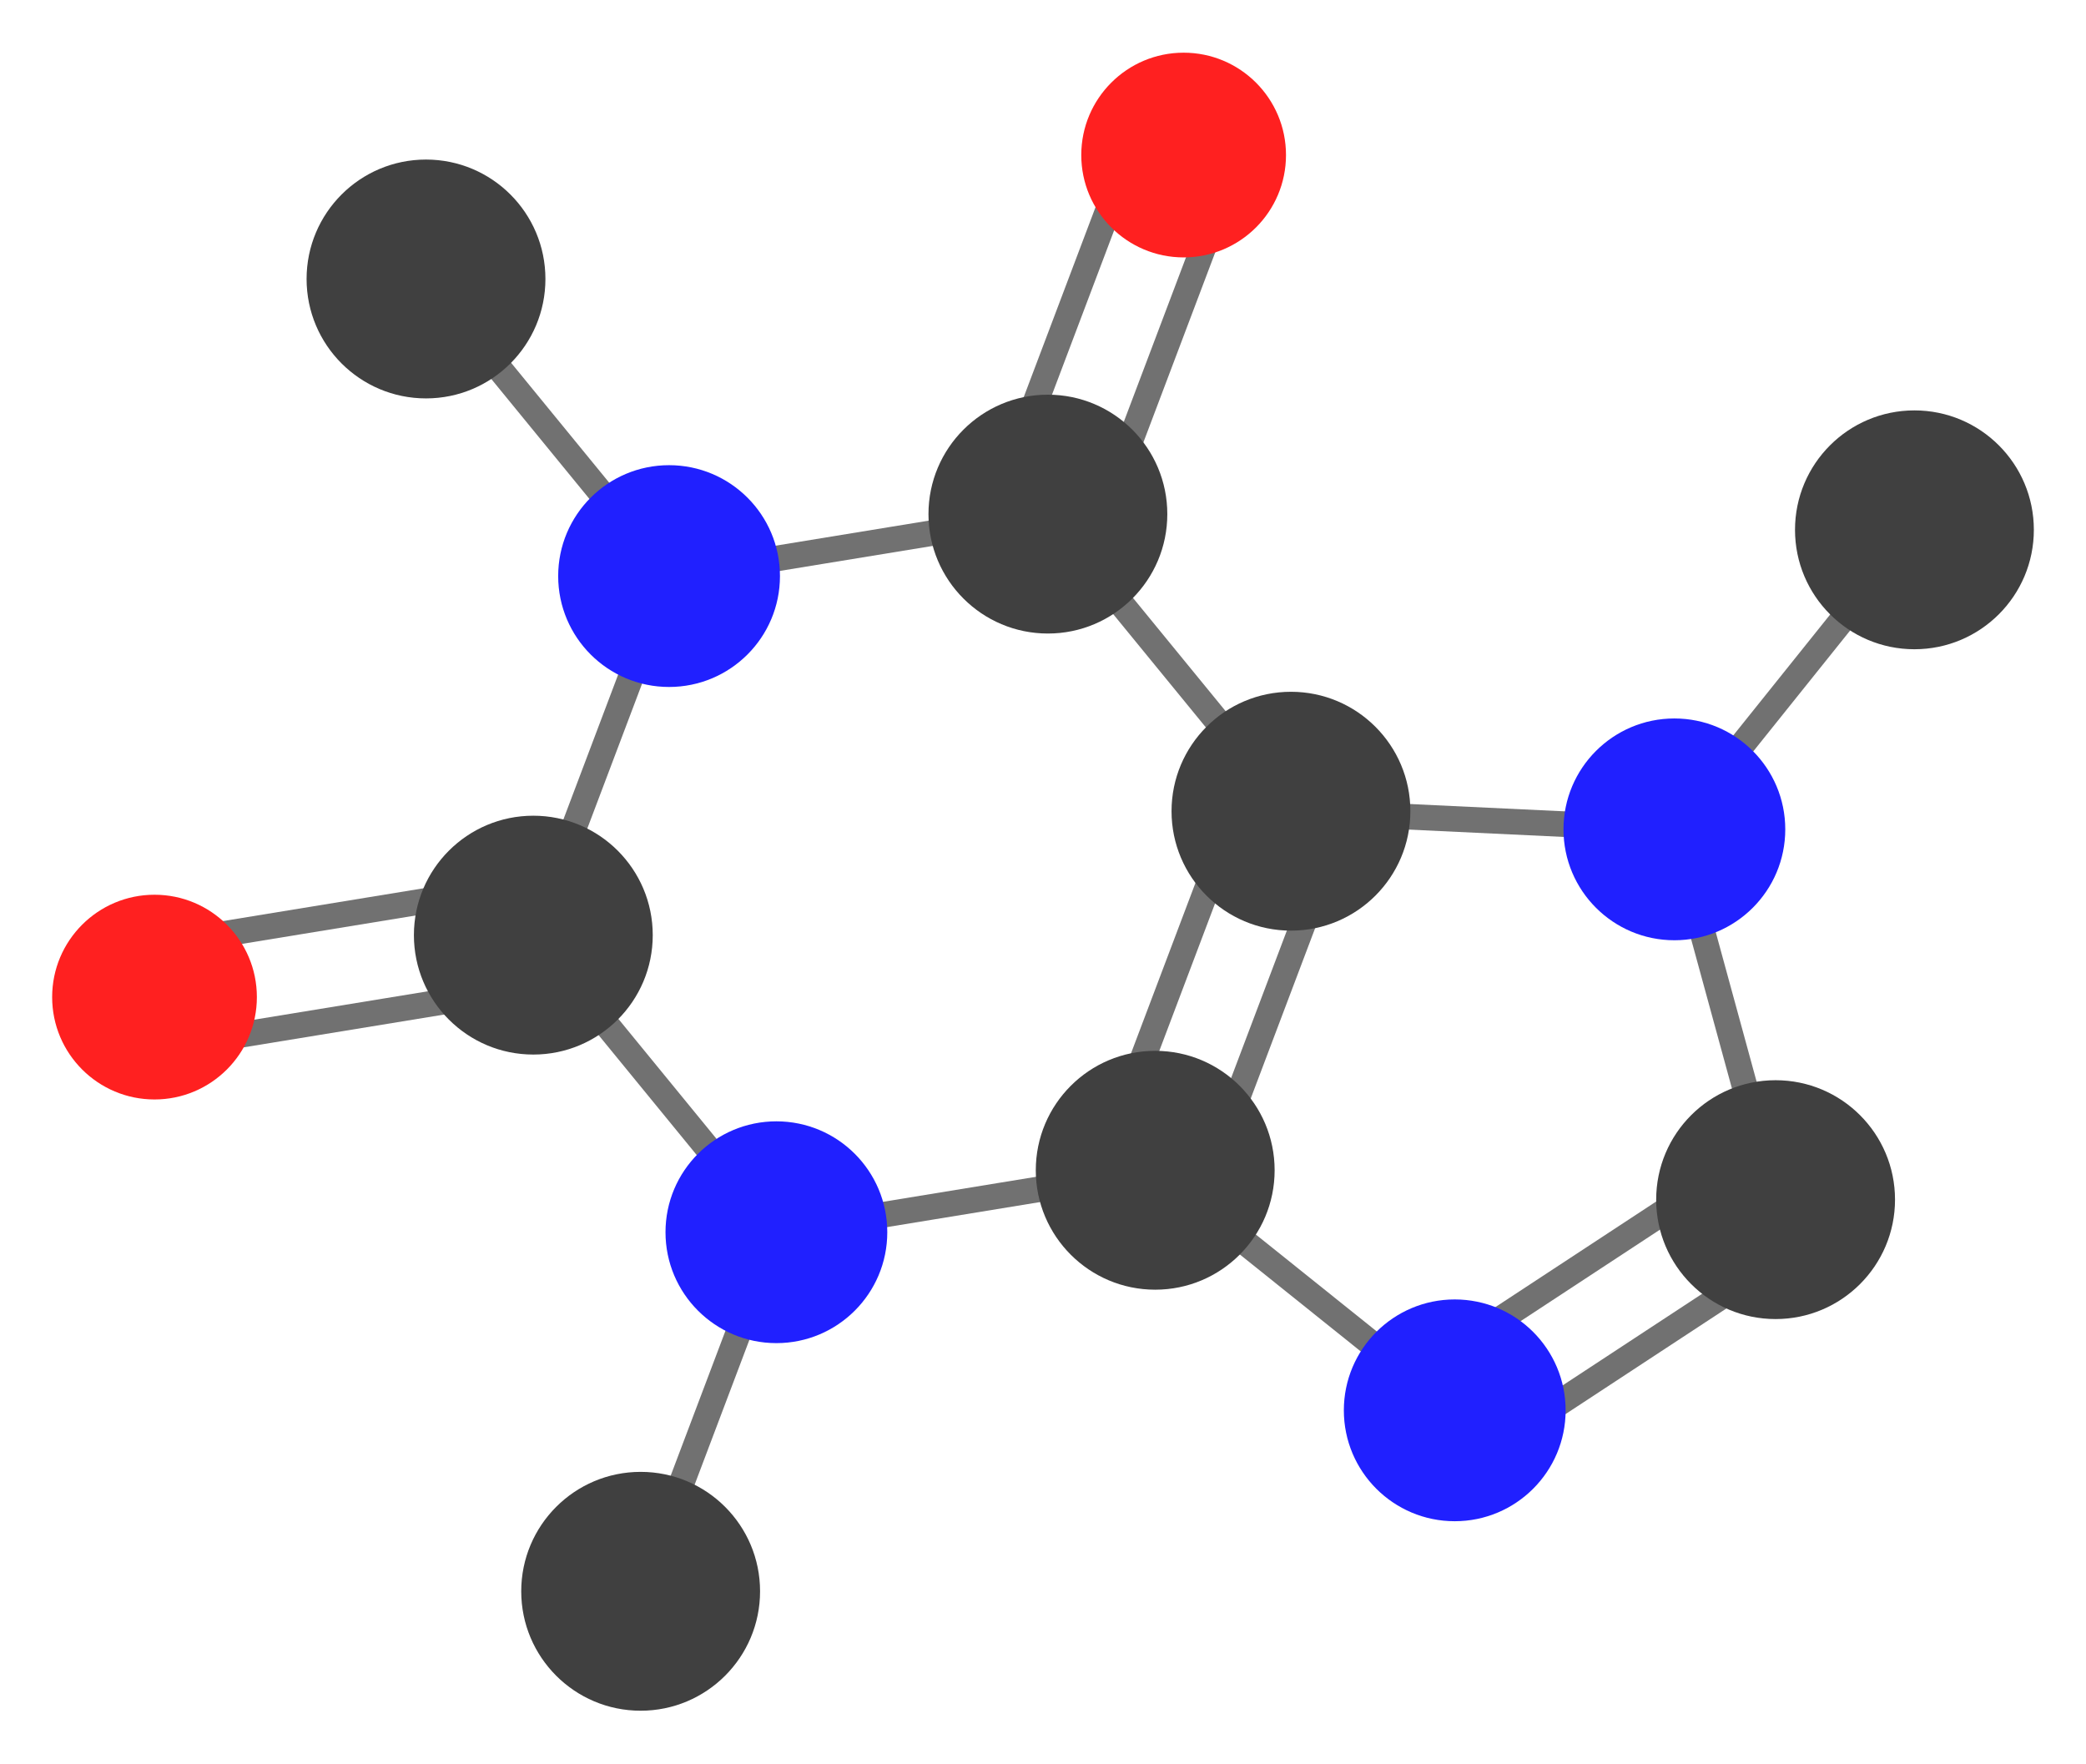
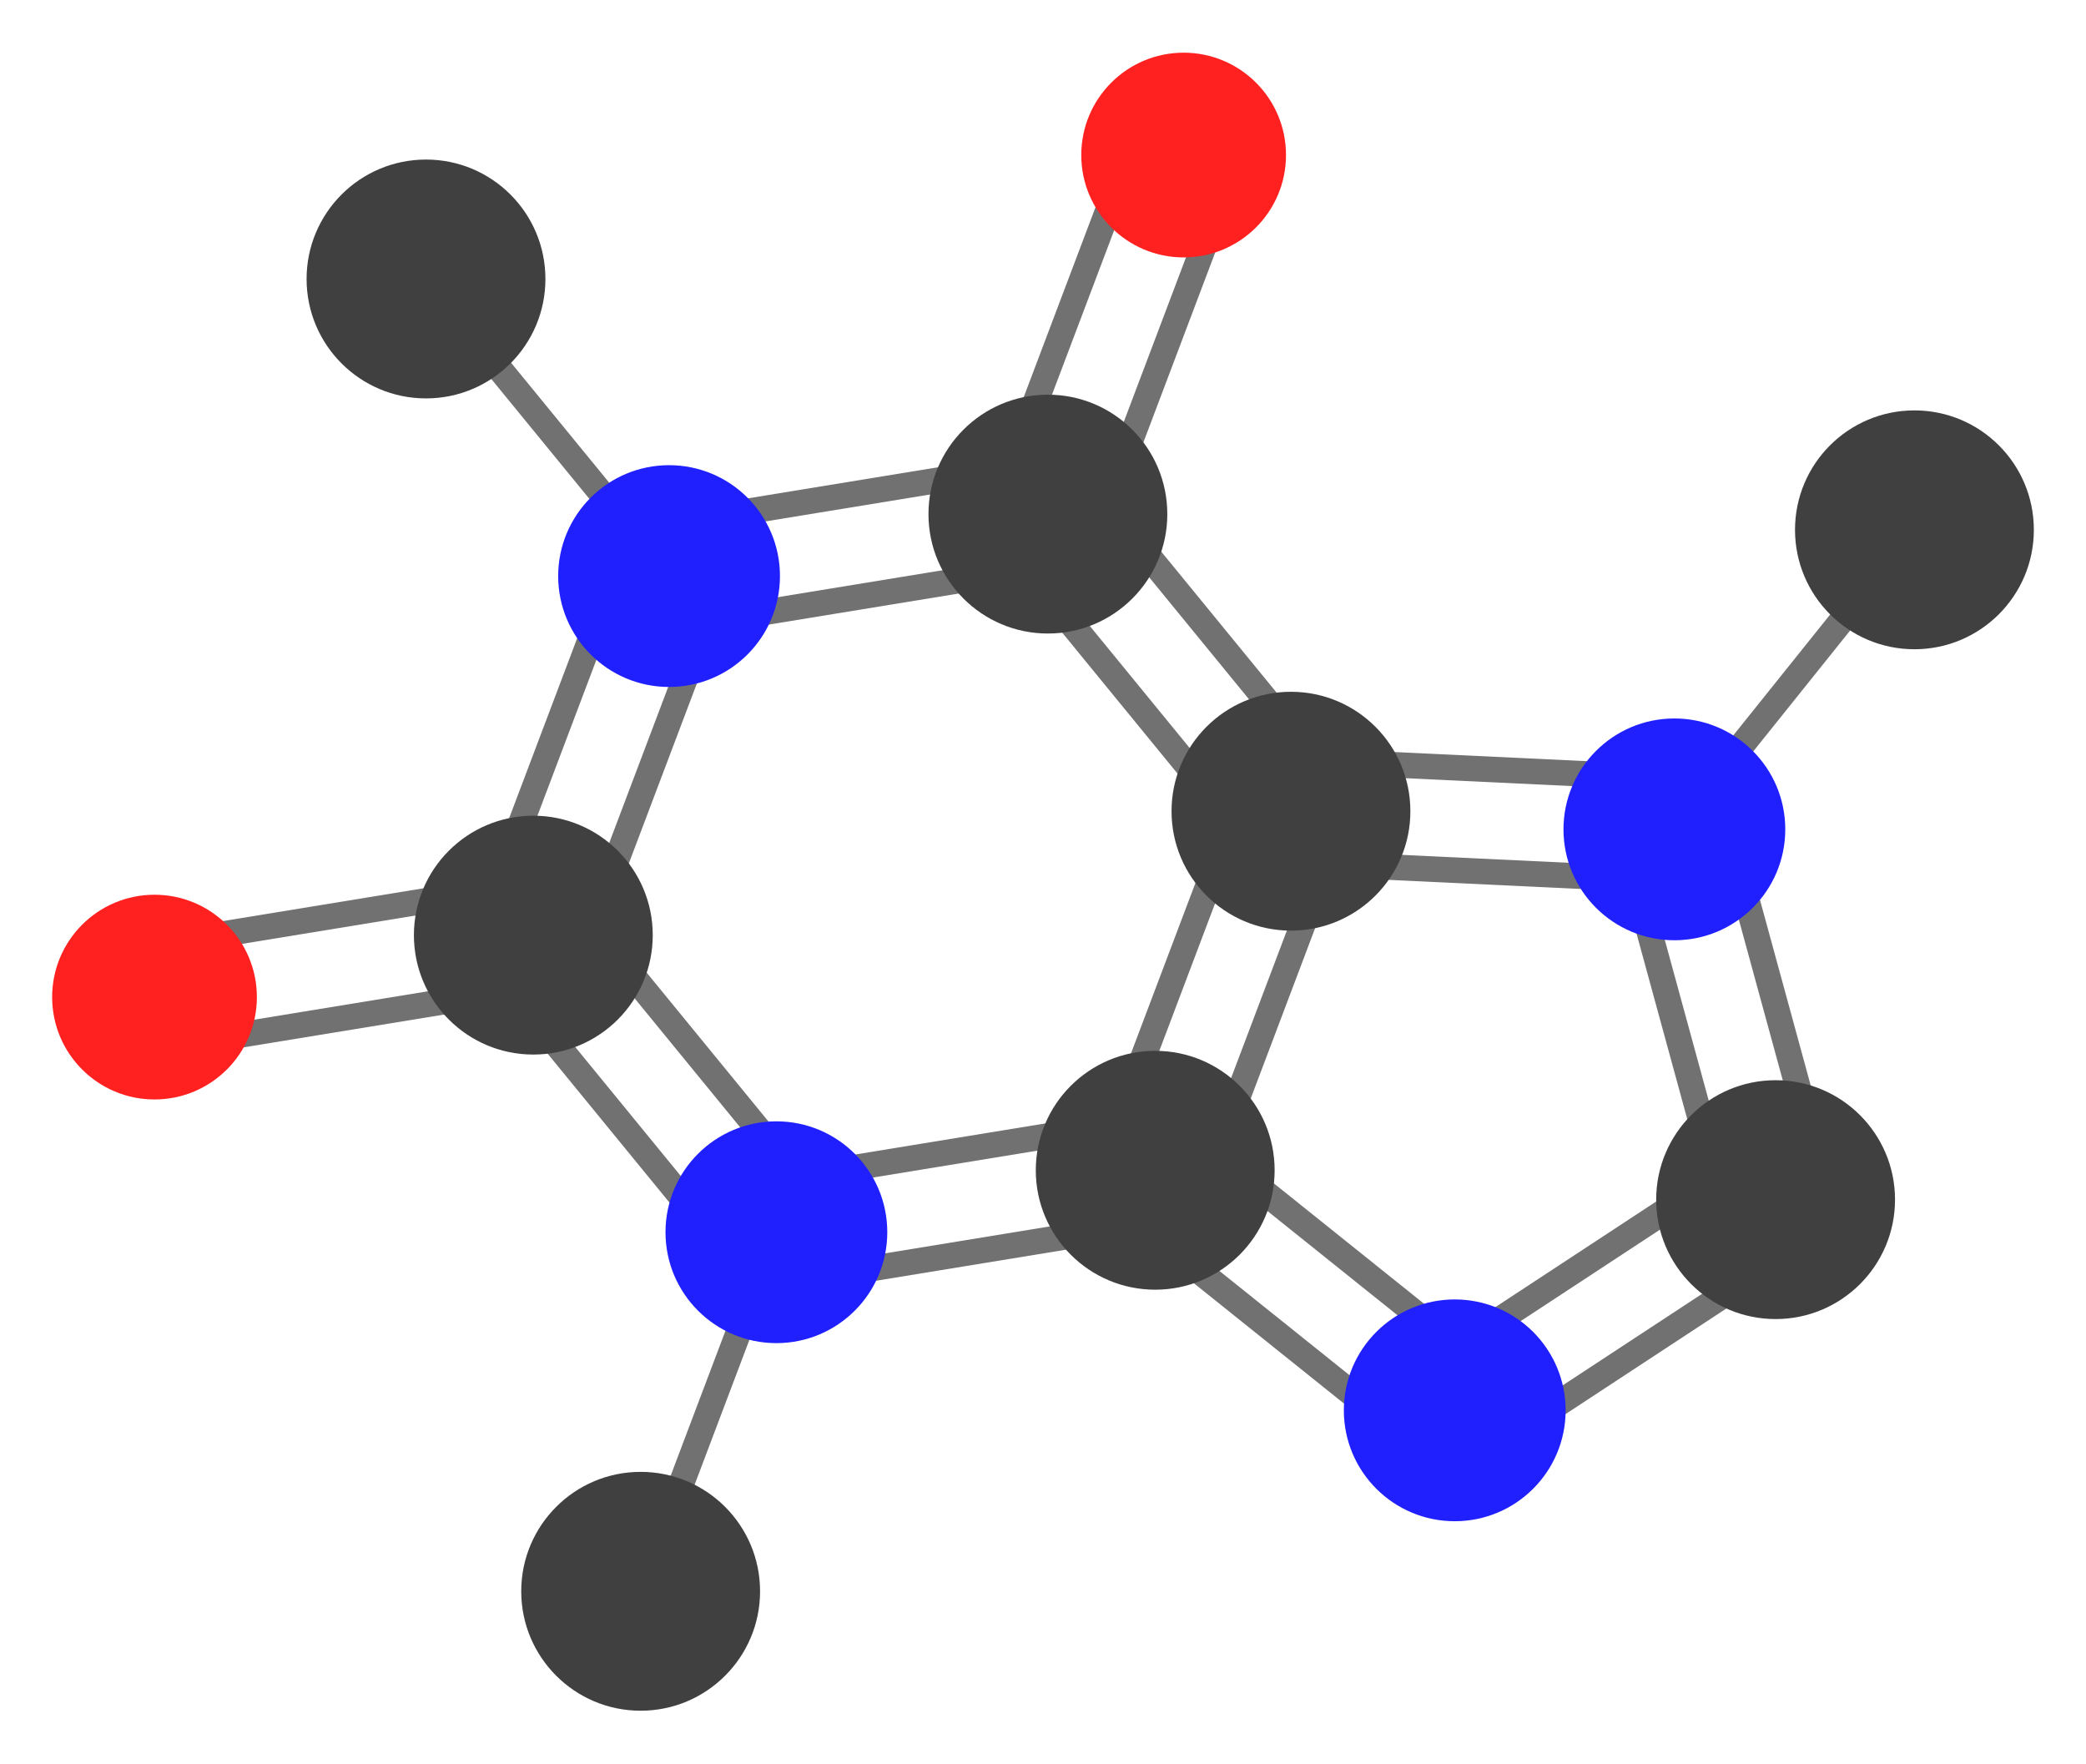
<svg xmlns="http://www.w3.org/2000/svg" baseProfile="full" height="541px" version="1.1" viewBox="0,0,640,541" width="640px">
  <defs />
  <line stroke="#717171" stroke-width="7.851" x1="587.361" x2="513.711" y1="162.546" y2="254.442" />
-   <line stroke="#717171" stroke-width="7.851" x1="513.711" x2="544.766" y1="254.442" y2="368.041" />
+   <line stroke="#717171" stroke-width="7.851" x1="498.564" x2="529.619" y1="258.582" y2="372.182" />
+   <line stroke="#717171" stroke-width="7.851" x1="528.857" x2="559.912" y1="250.301" y2="363.901" />
  <line stroke="#717171" stroke-width="7.851" x1="536.147" x2="437.704" y1="354.916" y2="419.555" />
  <line stroke="#717171" stroke-width="7.851" x1="553.384" x2="454.941" y1="381.167" y2="445.806" />
-   <line stroke="#717171" stroke-width="7.851" x1="446.323" x2="354.427" y1="432.68" y2="359.03" />
-   <line stroke="#717171" stroke-width="7.851" x1="354.427" x2="238.203" y1="359.03" y2="378.04" />
+   <line stroke="#717171" stroke-width="7.851" x1="456.143" x2="364.247" y1="420.428" y2="346.777" />
+   <line stroke="#717171" stroke-width="7.851" x1="436.503" x2="344.607" y1="444.933" y2="371.283" />
+   <line stroke="#717171" stroke-width="7.851" x1="351.892" x2="235.669" y1="343.534" y2="362.544" />
+   <line stroke="#717171" stroke-width="7.851" x1="356.961" x2="240.738" y1="374.527" y2="393.537" />
  <line stroke="#717171" stroke-width="7.851" x1="238.203" x2="196.555" y1="378.04" y2="488.198" />
-   <line stroke="#717171" stroke-width="7.851" x1="238.203" x2="163.628" y1="378.04" y2="286.893" />
+   <line stroke="#717171" stroke-width="7.851" x1="250.356" x2="175.781" y1="368.097" y2="276.95" />
+   <line stroke="#717171" stroke-width="7.851" x1="226.05" x2="151.475" y1="387.984" y2="296.837" />
  <line stroke="#717171" stroke-width="7.851" x1="161.093" x2="44.87" y1="271.397" y2="290.407" />
  <line stroke="#717171" stroke-width="7.851" x1="166.163" x2="49.939" y1="302.39" y2="321.4" />
-   <line stroke="#717171" stroke-width="7.851" x1="163.628" x2="205.276" y1="286.893" y2="176.736" />
+   <line stroke="#717171" stroke-width="7.851" x1="178.316" x2="219.964" y1="292.446" y2="182.289" />
+   <line stroke="#717171" stroke-width="7.851" x1="148.94" x2="190.589" y1="281.34" y2="171.183" />
  <line stroke="#717171" stroke-width="7.851" x1="205.276" x2="130.701" y1="176.736" y2="85.589" />
-   <line stroke="#717171" stroke-width="7.851" x1="205.276" x2="321.5" y1="176.736" y2="157.725" />
+   <line stroke="#717171" stroke-width="7.851" x1="207.811" x2="324.034" y1="192.232" y2="173.222" />
+   <line stroke="#717171" stroke-width="7.851" x1="202.742" x2="318.965" y1="161.239" y2="142.229" />
  <line stroke="#717171" stroke-width="7.851" x1="336.187" x2="377.835" y1="163.278" y2="53.121" />
  <line stroke="#717171" stroke-width="7.851" x1="306.812" x2="348.46" y1="152.172" y2="42.015" />
-   <line stroke="#717171" stroke-width="7.851" x1="321.5" x2="396.075" y1="157.725" y2="248.873" />
-   <line stroke="#717171" stroke-width="7.851" x1="396.075" x2="513.711" y1="248.873" y2="254.442" />
+   <line stroke="#717171" stroke-width="7.851" x1="309.347" x2="383.922" y1="167.669" y2="258.816" />
+   <line stroke="#717171" stroke-width="7.851" x1="333.653" x2="408.228" y1="147.782" y2="238.929" />
+   <line stroke="#717171" stroke-width="7.851" x1="395.332" x2="512.968" y1="264.557" y2="270.127" />
+   <line stroke="#717171" stroke-width="7.851" x1="396.817" x2="514.453" y1="233.188" y2="238.757" />
  <line stroke="#717171" stroke-width="7.851" x1="381.387" x2="339.739" y1="243.319" y2="353.477" />
  <line stroke="#717171" stroke-width="7.851" x1="410.762" x2="369.114" y1="254.426" y2="364.583" />
  <circle cx="587.361" cy="162.546" fill="#404040" r="36.639" stroke="none" />
  <circle cx="513.711" cy="254.442" fill="#2020FF" r="34.022" stroke="none" />
  <circle cx="544.766" cy="368.041" fill="#404040" r="36.639" stroke="none" />
  <circle cx="446.323" cy="432.68" fill="#2020FF" r="34.022" stroke="none" />
  <circle cx="354.427" cy="359.03" fill="#404040" r="36.639" stroke="none" />
  <circle cx="238.203" cy="378.04" fill="#2020FF" r="34.022" stroke="none" />
  <circle cx="196.555" cy="488.198" fill="#404040" r="36.639" stroke="none" />
  <circle cx="163.628" cy="286.893" fill="#404040" r="36.639" stroke="none" />
  <circle cx="47.405" cy="305.904" fill="#FF2020" r="31.405" stroke="none" />
  <circle cx="205.276" cy="176.736" fill="#2020FF" r="34.022" stroke="none" />
  <circle cx="130.701" cy="85.589" fill="#404040" r="36.639" stroke="none" />
  <circle cx="321.5" cy="157.725" fill="#404040" r="36.639" stroke="none" />
  <circle cx="363.148" cy="47.568" fill="#FF2020" r="31.405" stroke="none" />
  <circle cx="396.075" cy="248.873" fill="#404040" r="36.639" stroke="none" />
</svg>
